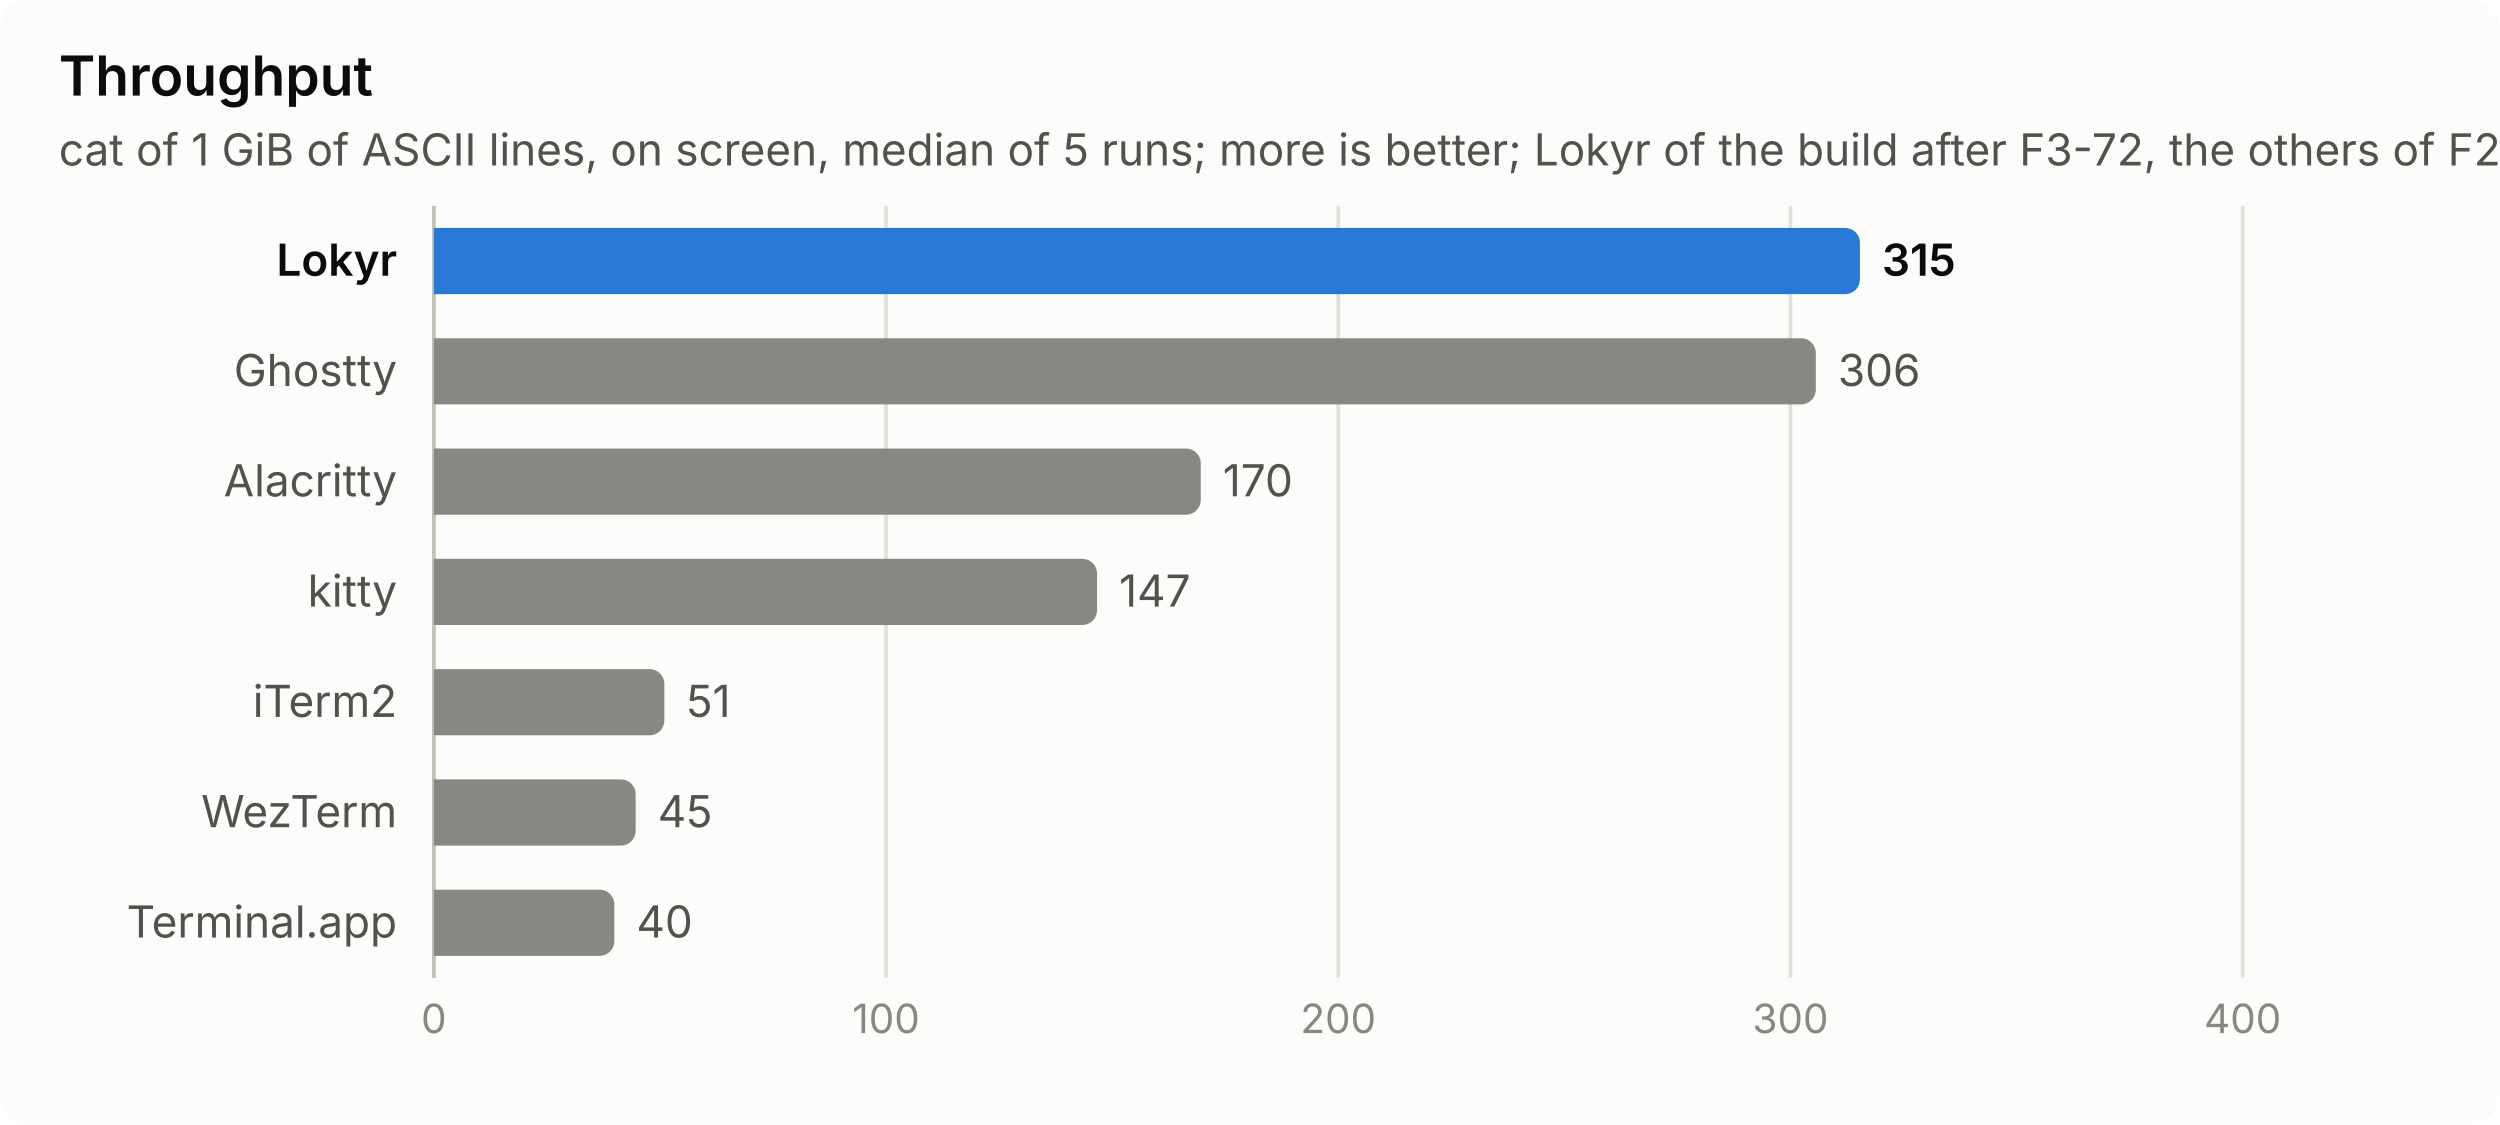
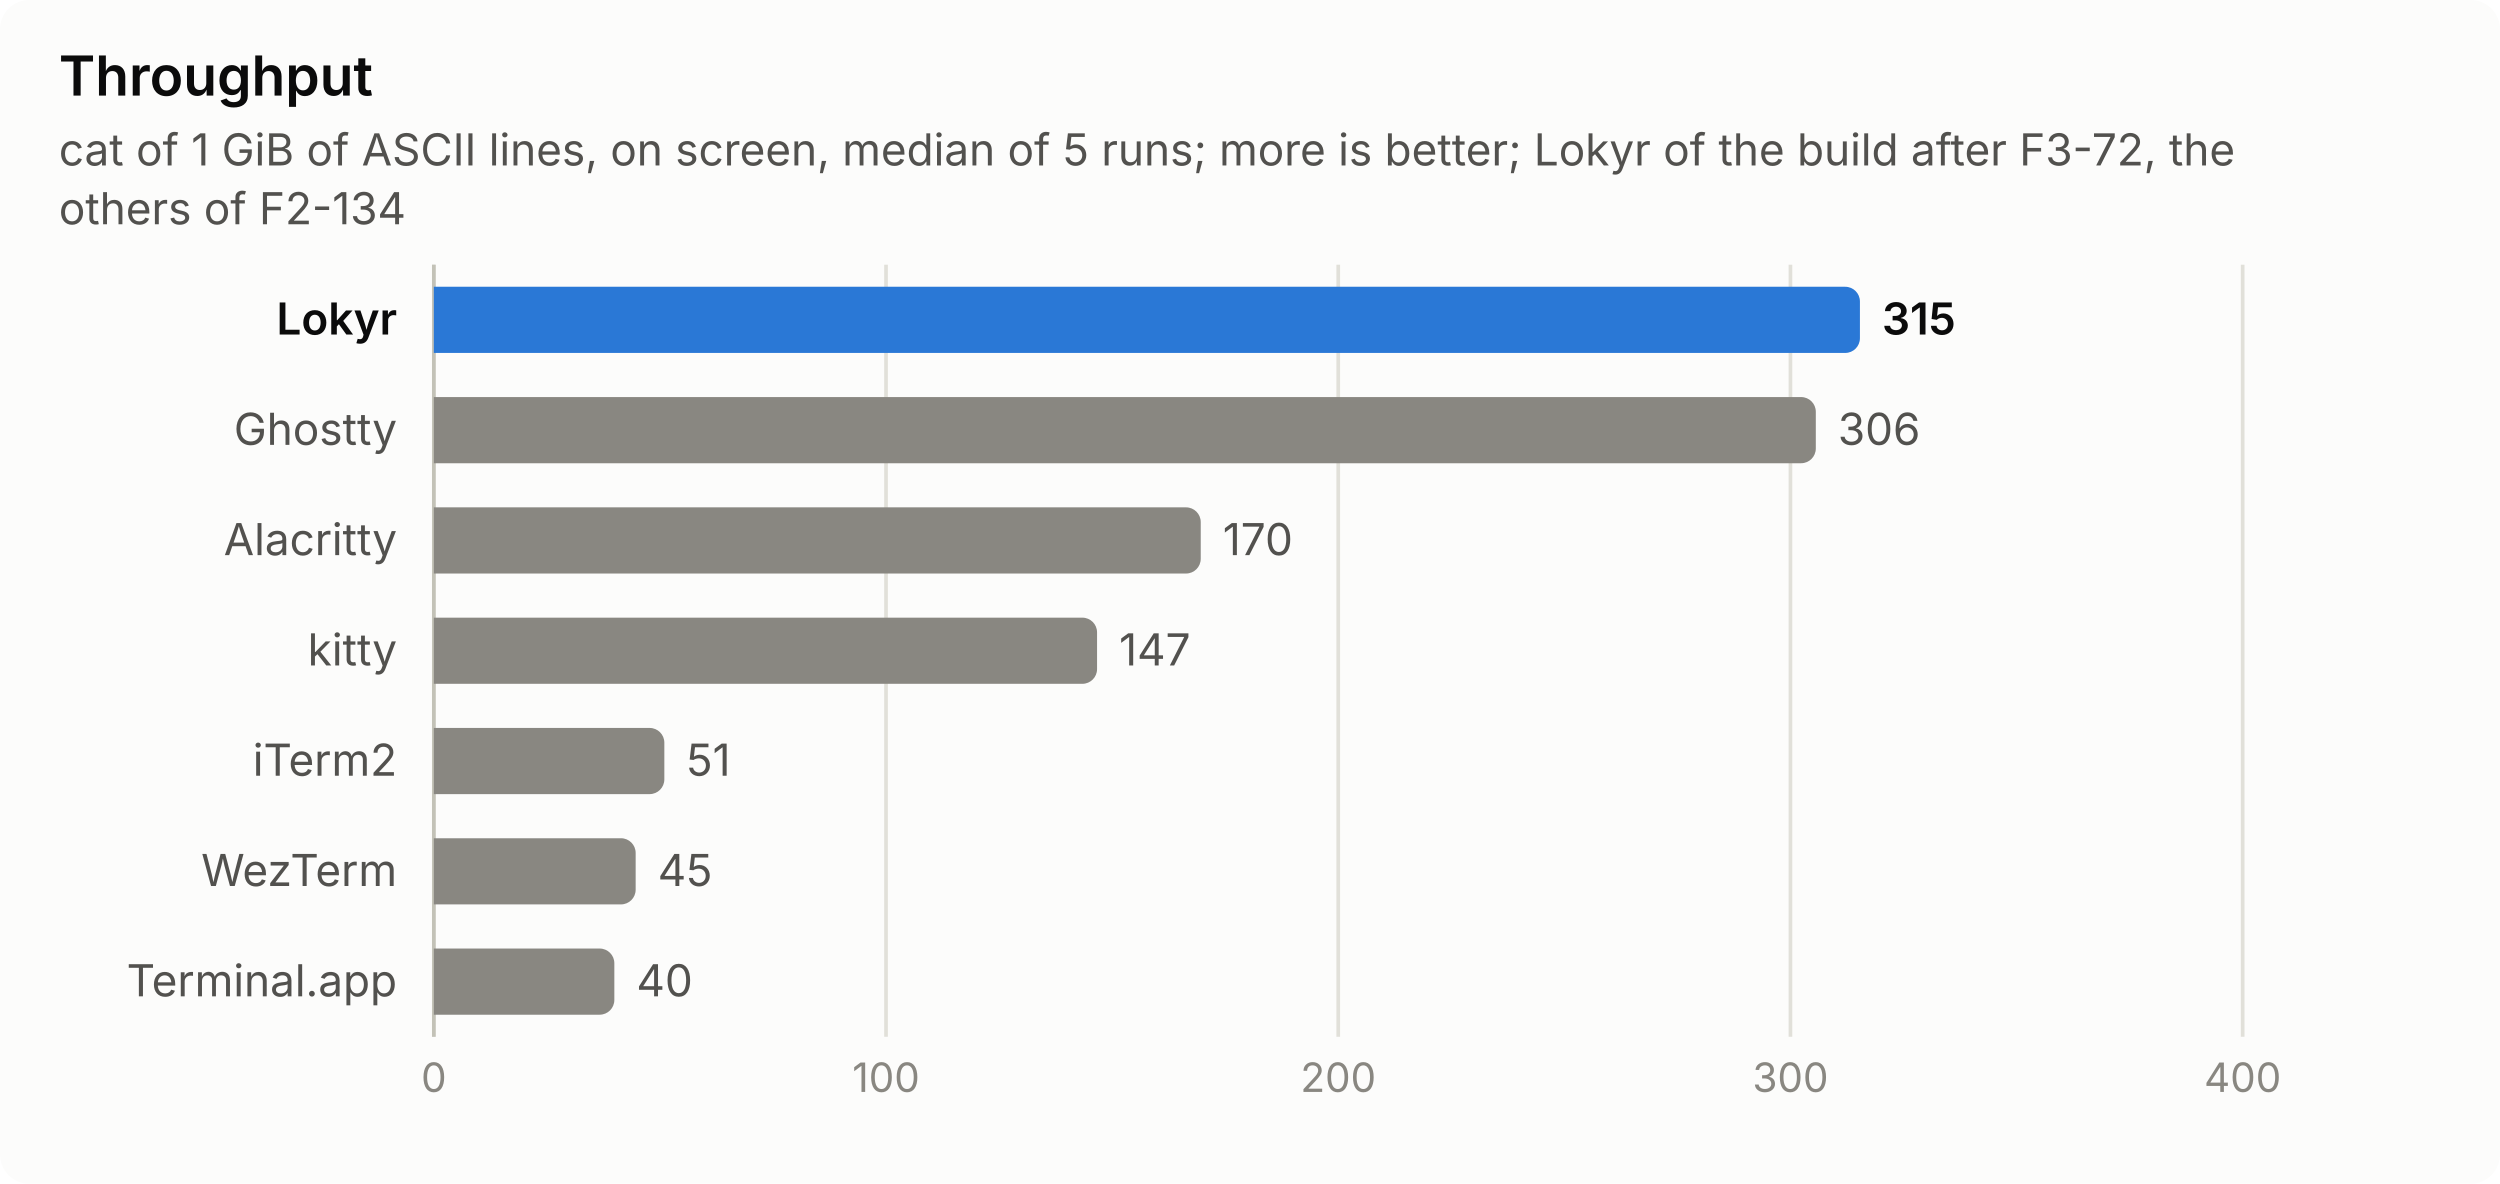
- <svg xmlns="http://www.w3.org/2000/svg" width="680" height="306" viewBox="0 0 680 306" role="img" aria-label="Throughput">
+ <svg xmlns="http://www.w3.org/2000/svg" width="680" height="322" viewBox="0 0 680 322" role="img" aria-label="Throughput">
  <style>
  .surface { fill: #fcfcfb; }
  .primary { fill: #0b0b0b; }
  .secondary { fill: #52514e; }
  .muted { fill: #898781; }
  .grid { stroke: #e1e0d9; }
  .base { stroke: #c3c2b7; }
  .accent { fill: #2a78d6; }
  .context { fill: #898781; }
  .accent-line { stroke: #2a78d6; }
  .context-line { stroke: #898781; }
  .second { fill: #eb6834; }
  .second-line { stroke: #eb6834; }
  .ring { stroke: #fcfcfb; }
  .budget { stroke: #52514e; }
  text { font-family: system-ui, -apple-system, "Segoe UI", sans-serif; }
  .tick { font-variant-numeric: tabular-nums; }
  @media (prefers-color-scheme: dark) {
    .surface { fill: #1a1a19; }
    .primary { fill: #f0efec; }
    .secondary { fill: #c3c2b7; }
    .muted { fill: #898781; }
    .grid { stroke: #2c2c2a; }
    .base { stroke: #383835; }
    .accent { fill: #3987e5; }
    .context { fill: #6f6e69; }
    .accent-line { stroke: #3987e5; }
    .context-line { stroke: #6f6e69; }
    .second { fill: #d95926; }
    .second-line { stroke: #d95926; }
    .ring { stroke: #1a1a19; }
    .budget { stroke: #c3c2b7; }
  }
</style>
-   <rect class="surface" width="680" height="306" rx="8" />
+   <rect class="surface" width="680" height="322" rx="8" />
  <text class="primary" x="16" y="26" font-size="15" font-weight="600">Throughput</text>
-   <text class="secondary" x="16" y="45" font-size="12">cat of 1 GiB of ASCII lines, on screen, median of 5 runs; more is better; Lokyr of the build after F3-72, the others of F2-134</text>
-   <line class="grid" x1="118.0" y1="56" x2="118.0" y2="266" stroke-width="1" />
-   <text class="muted tick" x="118.0" y="281" font-size="11" text-anchor="middle">0</text>
-   <line class="grid" x1="241.0" y1="56" x2="241.0" y2="266" stroke-width="1" />
-   <text class="muted tick" x="241.0" y="281" font-size="11" text-anchor="middle">100</text>
-   <line class="grid" x1="364.0" y1="56" x2="364.0" y2="266" stroke-width="1" />
-   <text class="muted tick" x="364.0" y="281" font-size="11" text-anchor="middle">200</text>
-   <line class="grid" x1="487.0" y1="56" x2="487.0" y2="266" stroke-width="1" />
-   <text class="muted tick" x="487.0" y="281" font-size="11" text-anchor="middle">300</text>
-   <line class="grid" x1="610.0" y1="56" x2="610.0" y2="266" stroke-width="1" />
-   <text class="muted tick" x="610.0" y="281" font-size="11" text-anchor="middle">400</text>
-   <line class="base" x1="118" y1="56" x2="118" y2="266" stroke-width="1" />
-   <text class="primary" x="108" y="75.0" font-size="12" text-anchor="end" font-weight="600">Lokyr</text>
-   <path class="accent" d="M118.0,62.0 h383.9 a4,4 0 0 1 4,4 v10.0 a4,4 0 0 1 -4,4 h-383.9 z" />
-   <text class="primary tick" x="511.9" y="75.0" font-size="12" font-weight="600">315</text>
-   <text class="secondary" x="108" y="105.0" font-size="12" text-anchor="end">Ghostty</text>
-   <path class="context" d="M118.0,92.0 h371.9 a4,4 0 0 1 4,4 v10.0 a4,4 0 0 1 -4,4 h-371.9 z" />
-   <text class="secondary tick" x="499.9" y="105.0" font-size="12">306</text>
-   <text class="secondary" x="108" y="135.0" font-size="12" text-anchor="end">Alacritty</text>
-   <path class="context" d="M118.0,122.0 h204.6 a4,4 0 0 1 4,4 v10.0 a4,4 0 0 1 -4,4 h-204.6 z" />
-   <text class="secondary tick" x="332.6" y="135.0" font-size="12">170</text>
-   <text class="secondary" x="108" y="165.0" font-size="12" text-anchor="end">kitty</text>
-   <path class="context" d="M118.0,152.0 h176.4 a4,4 0 0 1 4,4 v10.0 a4,4 0 0 1 -4,4 h-176.4 z" />
-   <text class="secondary tick" x="304.4" y="165.0" font-size="12">147</text>
-   <text class="secondary" x="108" y="195.0" font-size="12" text-anchor="end">iTerm2</text>
-   <path class="context" d="M118.0,182.0 h58.7 a4,4 0 0 1 4,4 v10.0 a4,4 0 0 1 -4,4 h-58.7 z" />
-   <text class="secondary tick" x="186.7" y="195.0" font-size="12">51</text>
-   <text class="secondary" x="108" y="225.0" font-size="12" text-anchor="end">WezTerm</text>
-   <path class="context" d="M118.0,212.0 h50.9 a4,4 0 0 1 4,4 v10.0 a4,4 0 0 1 -4,4 h-50.9 z" />
-   <text class="secondary tick" x="178.9" y="225.0" font-size="12">45</text>
-   <text class="secondary" x="108" y="255.0" font-size="12" text-anchor="end">Terminal.app</text>
-   <path class="context" d="M118.0,242.0 h45.1 a4,4 0 0 1 4,4 v10.0 a4,4 0 0 1 -4,4 h-45.1 z" />
-   <text class="secondary tick" x="173.1" y="255.0" font-size="12">40</text>
+   <text class="secondary" x="16" y="45" font-size="12">cat of 1 GiB of ASCII lines, on screen, median of 5 runs; more is better; Lokyr of the build after F3-72, the</text>
+   <text class="secondary" x="16" y="61" font-size="12">others of F2-134</text>
+   <line class="grid" x1="118.0" y1="72" x2="118.0" y2="282.0" stroke-width="1" />
+   <text class="muted tick" x="118.0" y="297.0" font-size="11" text-anchor="middle">0</text>
+   <line class="grid" x1="241.0" y1="72" x2="241.0" y2="282.0" stroke-width="1" />
+   <text class="muted tick" x="241.0" y="297.0" font-size="11" text-anchor="middle">100</text>
+   <line class="grid" x1="364.0" y1="72" x2="364.0" y2="282.0" stroke-width="1" />
+   <text class="muted tick" x="364.0" y="297.0" font-size="11" text-anchor="middle">200</text>
+   <line class="grid" x1="487.0" y1="72" x2="487.0" y2="282.0" stroke-width="1" />
+   <text class="muted tick" x="487.0" y="297.0" font-size="11" text-anchor="middle">300</text>
+   <line class="grid" x1="610.0" y1="72" x2="610.0" y2="282.0" stroke-width="1" />
+   <text class="muted tick" x="610.0" y="297.0" font-size="11" text-anchor="middle">400</text>
+   <line class="base" x1="118" y1="72" x2="118" y2="282.0" stroke-width="1" />
+   <text class="primary" x="108" y="91.0" font-size="12" text-anchor="end" font-weight="600">Lokyr</text>
+   <path class="accent" d="M118.0,78.0 h383.9 a4,4 0 0 1 4,4 v10.0 a4,4 0 0 1 -4,4 h-383.9 z" />
+   <text class="primary tick" x="511.9" y="91.0" font-size="12" font-weight="600">315</text>
+   <text class="secondary" x="108" y="121.0" font-size="12" text-anchor="end">Ghostty</text>
+   <path class="context" d="M118.0,108.0 h371.9 a4,4 0 0 1 4,4 v10.0 a4,4 0 0 1 -4,4 h-371.9 z" />
+   <text class="secondary tick" x="499.9" y="121.0" font-size="12">306</text>
+   <text class="secondary" x="108" y="151.0" font-size="12" text-anchor="end">Alacritty</text>
+   <path class="context" d="M118.0,138.0 h204.6 a4,4 0 0 1 4,4 v10.0 a4,4 0 0 1 -4,4 h-204.6 z" />
+   <text class="secondary tick" x="332.6" y="151.0" font-size="12">170</text>
+   <text class="secondary" x="108" y="181.0" font-size="12" text-anchor="end">kitty</text>
+   <path class="context" d="M118.0,168.0 h176.4 a4,4 0 0 1 4,4 v10.0 a4,4 0 0 1 -4,4 h-176.4 z" />
+   <text class="secondary tick" x="304.4" y="181.0" font-size="12">147</text>
+   <text class="secondary" x="108" y="211.0" font-size="12" text-anchor="end">iTerm2</text>
+   <path class="context" d="M118.0,198.0 h58.7 a4,4 0 0 1 4,4 v10.0 a4,4 0 0 1 -4,4 h-58.7 z" />
+   <text class="secondary tick" x="186.7" y="211.0" font-size="12">51</text>
+   <text class="secondary" x="108" y="241.0" font-size="12" text-anchor="end">WezTerm</text>
+   <path class="context" d="M118.0,228.0 h50.9 a4,4 0 0 1 4,4 v10.0 a4,4 0 0 1 -4,4 h-50.9 z" />
+   <text class="secondary tick" x="178.9" y="241.0" font-size="12">45</text>
+   <text class="secondary" x="108" y="271.0" font-size="12" text-anchor="end">Terminal.app</text>
+   <path class="context" d="M118.0,258.0 h45.1 a4,4 0 0 1 4,4 v10.0 a4,4 0 0 1 -4,4 h-45.1 z" />
+   <text class="secondary tick" x="173.1" y="271.0" font-size="12">40</text>
</svg>
